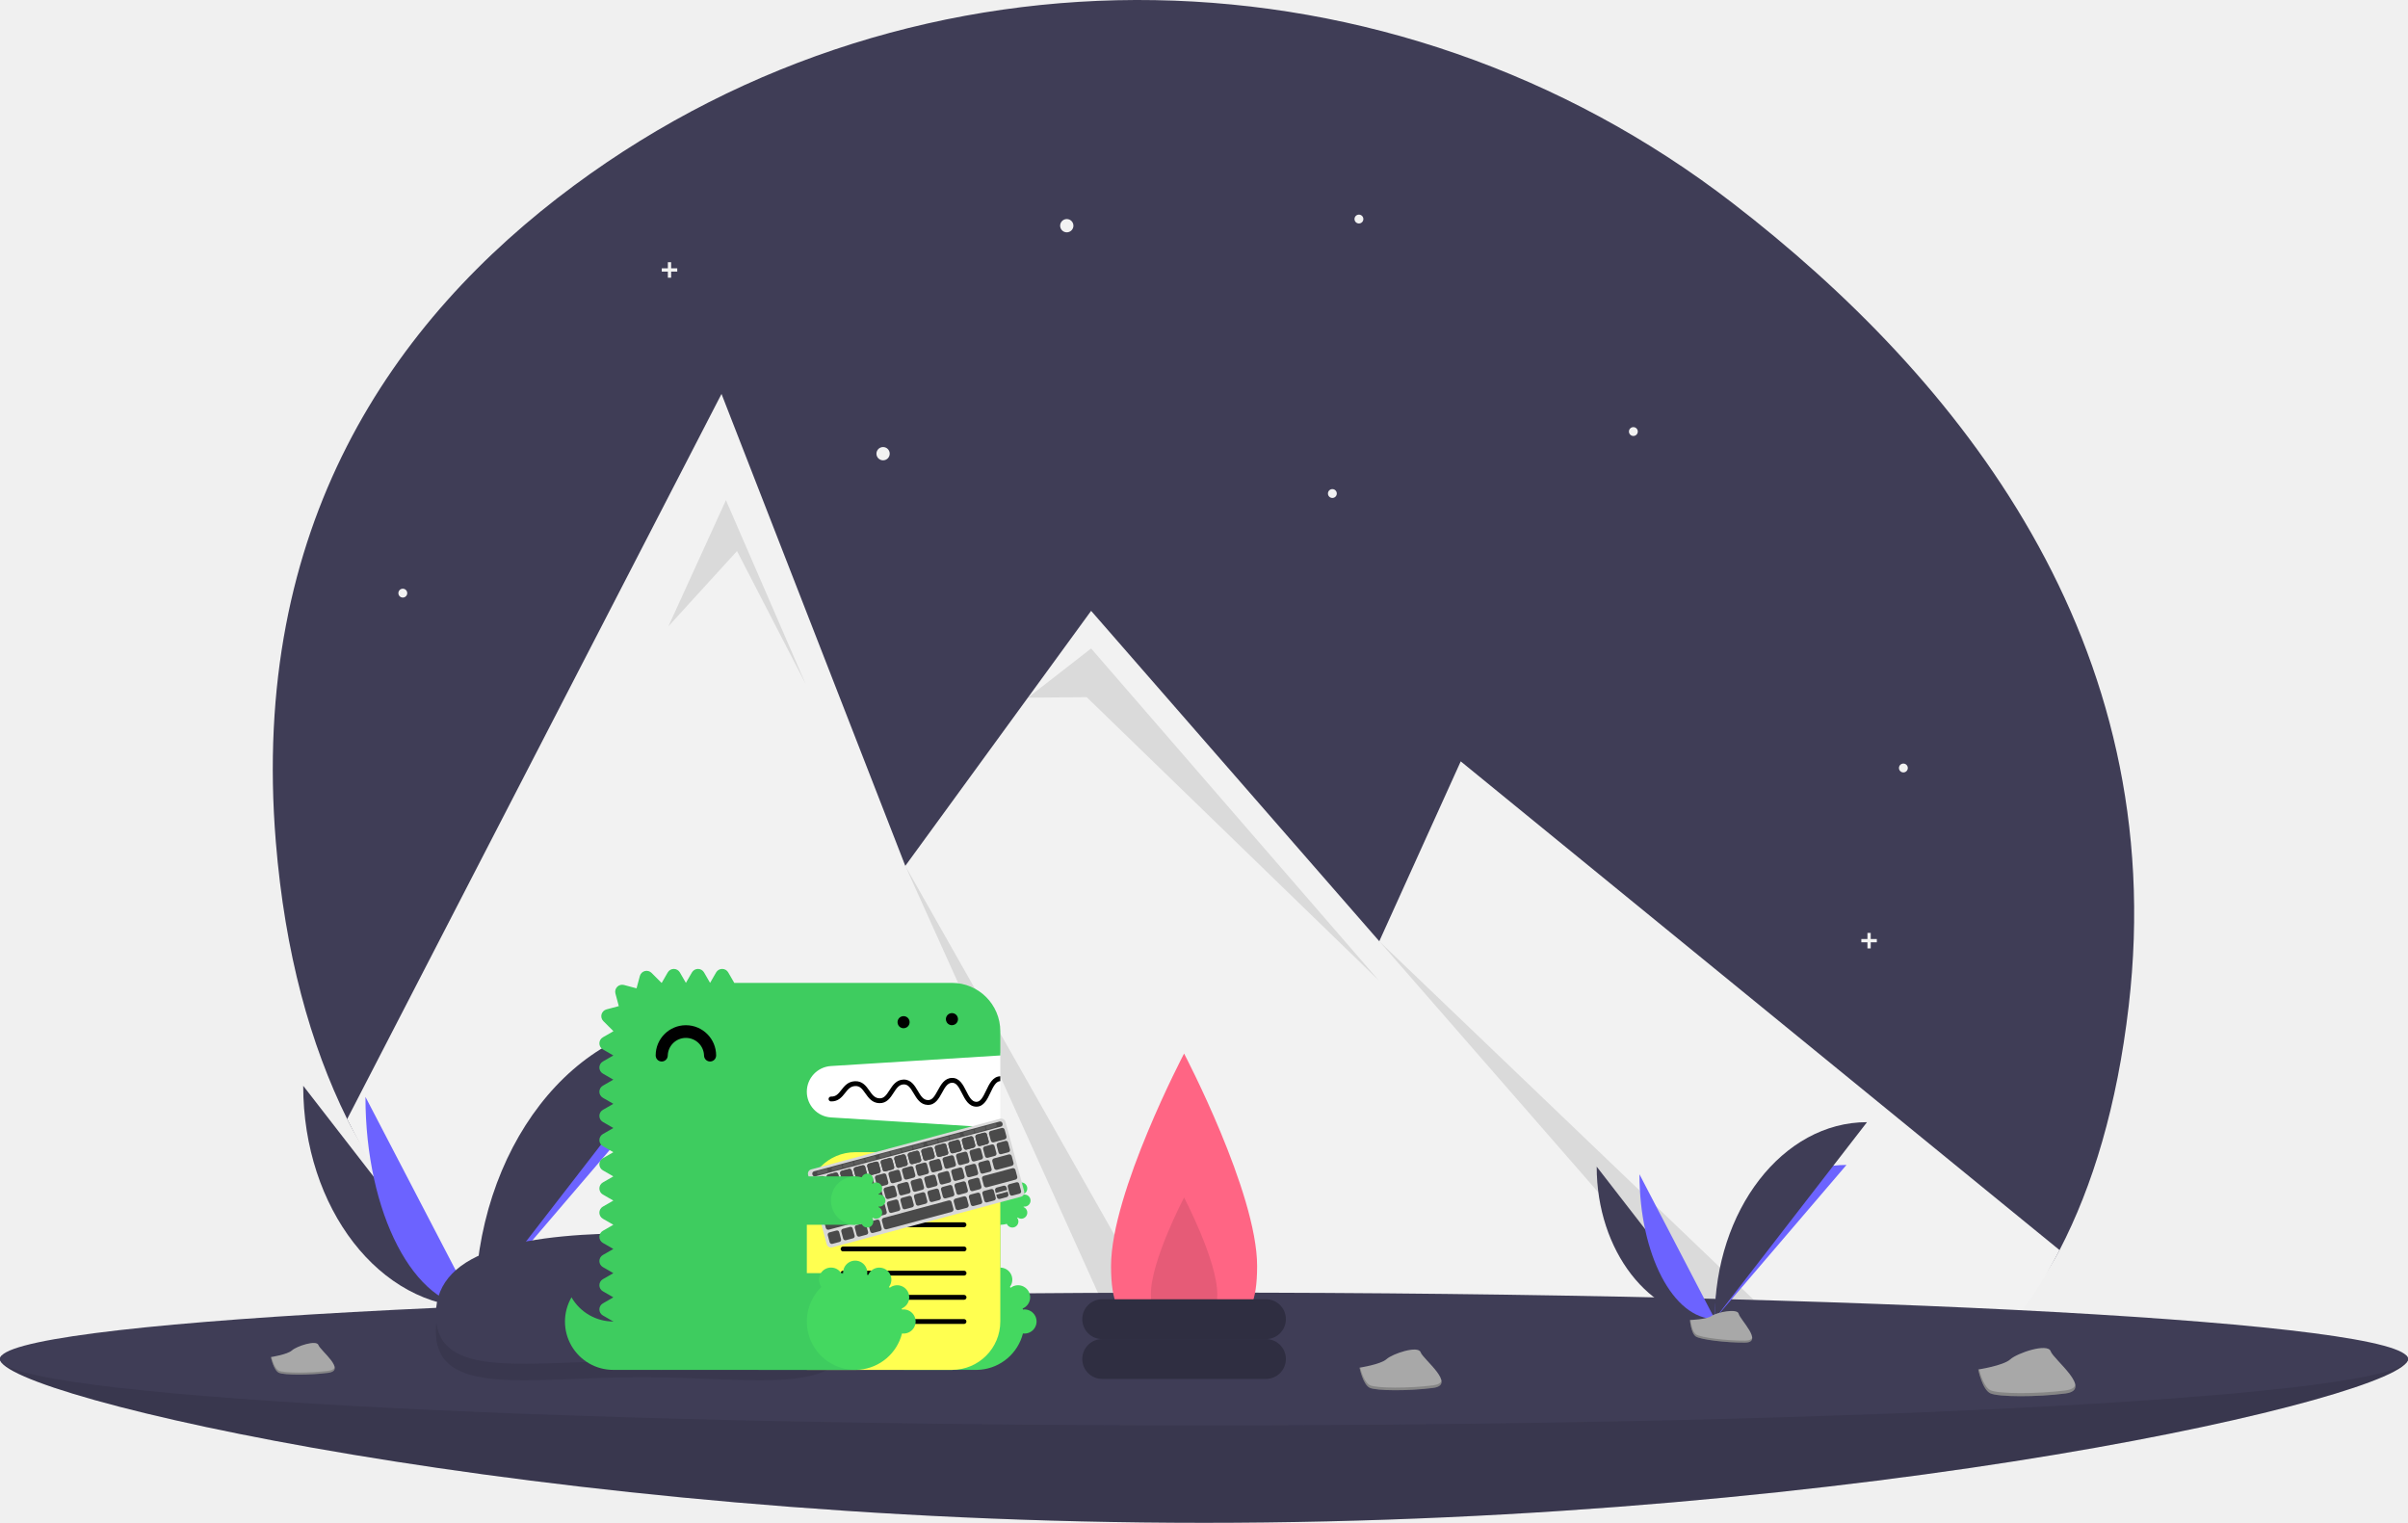
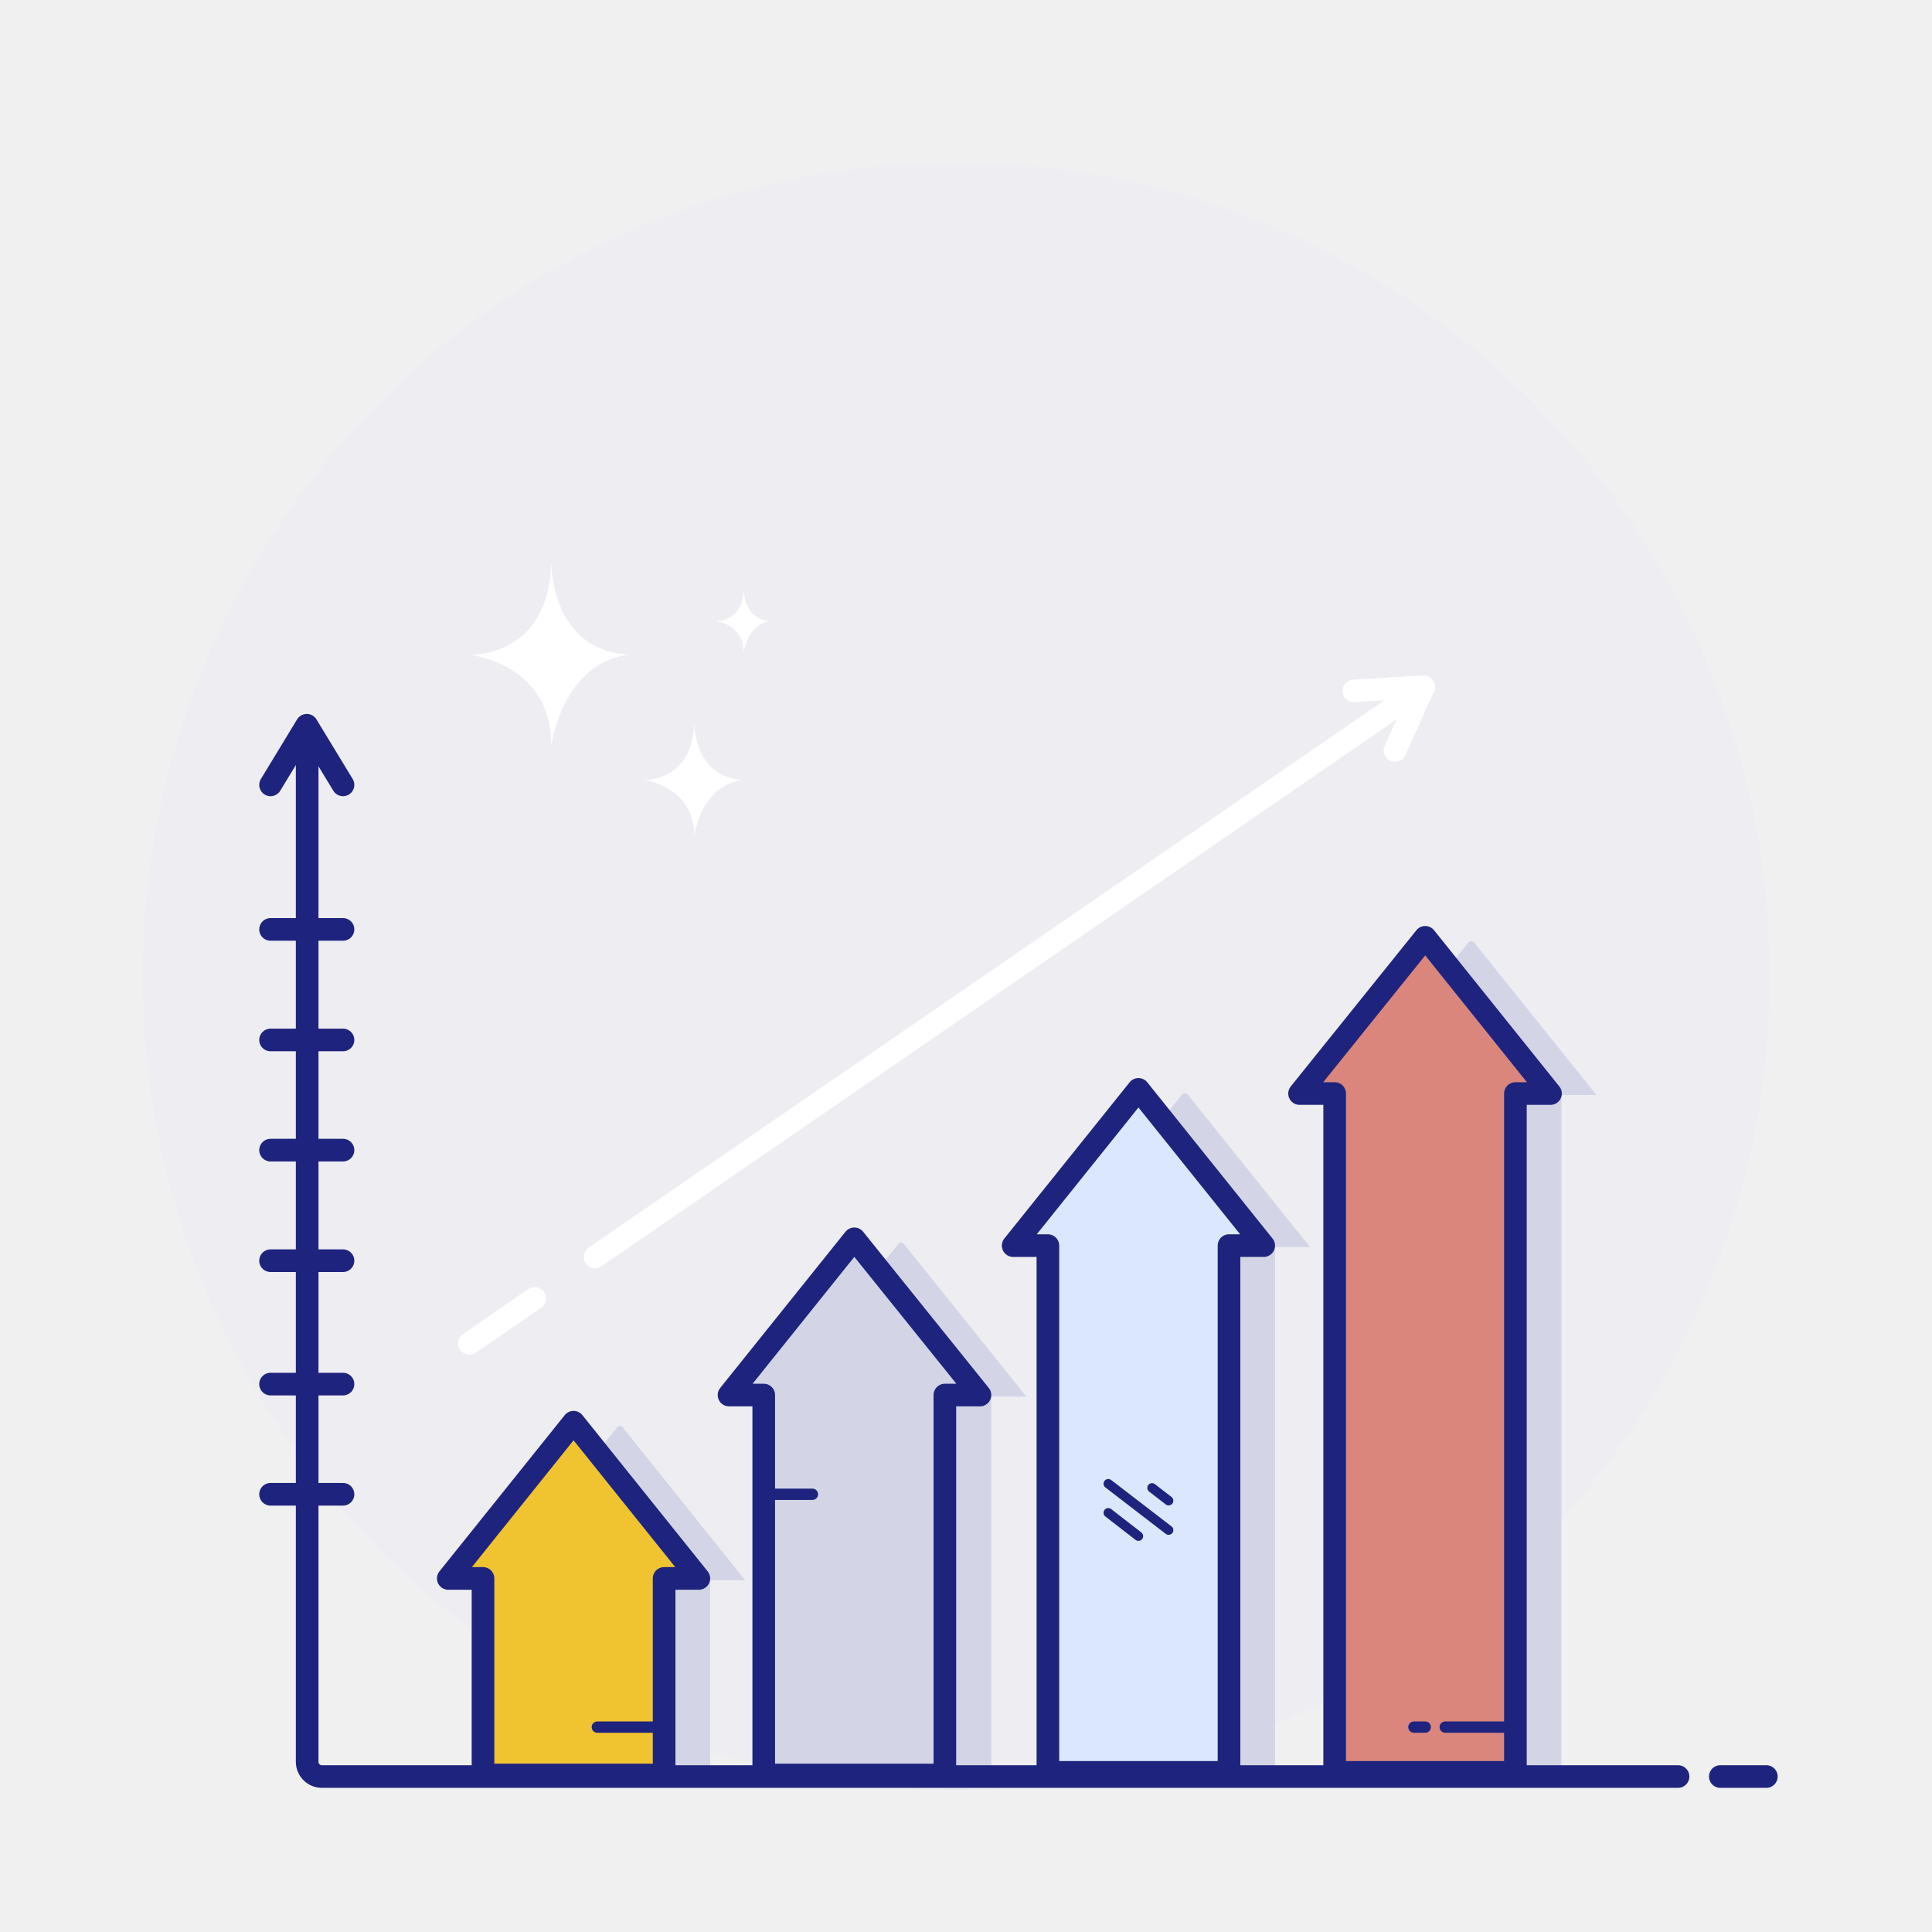
- <svg xmlns="http://www.w3.org/2000/svg" width="1088" height="687.962" viewBox="0 0 1088 687.962">
-   <g id="Group_12" data-name="Group 12" transform="translate(-57 -56)">
-     <g id="Group_11" data-name="Group 11" transform="translate(57 56)">
-       <path id="Path_83" data-name="Path 83" d="M1017.81,560.461c-5.27,45.15-16.22,81.4-31.25,110.31-20,38.52-54.21,54.04-84.77,70.28a193.275,193.275,0,0,1-27.46,11.94c-55.61,19.3-117.85,14.18-166.74,3.99a657.282,657.282,0,0,0-104.09-13.16q-14.97-.675-29.97-.67c-15.42.02-293.07,5.29-360.67-131.57-16.69-33.76-28.13-75-32.24-125.27-11.63-142.12,52.29-235.46,134.74-296.47,155.97-115.41,369.76-110.57,523.43,7.88C941.15,276.621,1036.99,396.031,1017.81,560.461Z" transform="translate(-56 -106.019)" fill="#3f3d56" />
-       <path id="Path_84" data-name="Path 84" d="M986.56,670.771c-20,38.52-47.21,64.04-77.77,80.28a193.272,193.272,0,0,1-27.46,11.94c-55.61,19.3-117.85,14.18-166.74,3.99a657.3,657.3,0,0,0-104.09-13.16q-14.97-.675-29.97-.67-23.13.03-46.25,1.72c-100.17,7.36-253.82-6.43-321.42-143.29L382,283.981,444.95,445.6l20.09,51.59,55.37-75.98L549,381.981l130.2,149.27,36.8-81.27L970.78,657.9l14.21,11.59Z" transform="translate(-56 -106.019)" fill="#f2f2f2" />
-       <path id="Path_85" data-name="Path 85" d="M302,282.962l26-57,36,83-31-60Z" opacity="0.1" />
-       <path id="Path_86" data-name="Path 86" d="M610.5,753.821q-14.97-.675-29.97-.67L465.04,497.191Z" transform="translate(-56 -106.019)" opacity="0.1" />
-       <path id="Path_87" data-name="Path 87" d="M464.411,315.191,493,292.962l130,150-132-128Z" opacity="0.1" />
-       <path id="Path_88" data-name="Path 88" d="M908.79,751.051a193.265,193.265,0,0,1-27.46,11.94L679.2,531.251Z" transform="translate(-56 -106.019)" opacity="0.1" />
-       <circle id="Ellipse_11" data-name="Ellipse 11" cx="3" cy="3" r="3" transform="translate(479 98.962)" fill="#f2f2f2" />
-       <circle id="Ellipse_12" data-name="Ellipse 12" cx="3" cy="3" r="3" transform="translate(396 201.962)" fill="#f2f2f2" />
-       <circle id="Ellipse_13" data-name="Ellipse 13" cx="2" cy="2" r="2" transform="translate(600 220.962)" fill="#f2f2f2" />
-       <circle id="Ellipse_14" data-name="Ellipse 14" cx="2" cy="2" r="2" transform="translate(180 265.962)" fill="#f2f2f2" />
-       <circle id="Ellipse_15" data-name="Ellipse 15" cx="2" cy="2" r="2" transform="translate(612 96.962)" fill="#f2f2f2" />
-       <circle id="Ellipse_16" data-name="Ellipse 16" cx="2" cy="2" r="2" transform="translate(736 192.962)" fill="#f2f2f2" />
-       <circle id="Ellipse_17" data-name="Ellipse 17" cx="2" cy="2" r="2" transform="translate(858 344.962)" fill="#f2f2f2" />
-       <path id="Path_89" data-name="Path 89" d="M306,121.222h-2.76v-2.76h-1.48v2.76H299V122.7h2.76v2.759h1.48V122.7H306Z" fill="#f2f2f2" />
-       <path id="Path_90" data-name="Path 90" d="M848,424.222h-2.76v-2.76h-1.48v2.76H841V425.7h2.76v2.759h1.48V425.7H848Z" fill="#f2f2f2" />
-       <path id="Path_91" data-name="Path 91" d="M1144,719.981c0,16.569-243.557,74-544,74s-544-57.431-544-74,243.557,14,544,14S1144,703.413,1144,719.981Z" transform="translate(-56 -106.019)" fill="#3f3d56" />
-       <path id="Path_92" data-name="Path 92" d="M1144,719.981c0,16.569-243.557,74-544,74s-544-57.431-544-74,243.557,14,544,14S1144,703.413,1144,719.981Z" transform="translate(-56 -106.019)" opacity="0.1" />
-       <ellipse id="Ellipse_18" data-name="Ellipse 18" cx="544" cy="30" rx="544" ry="30" transform="translate(0 583.962)" fill="#3f3d56" />
-       <path id="Path_93" data-name="Path 93" d="M624,677.981c0,33.137-14.775,24-33,24s-33,9.137-33-24,33-96,33-96S624,644.844,624,677.981Z" transform="translate(-56 -106.019)" fill="#ff6584" />
-       <path id="Path_94" data-name="Path 94" d="M606,690.66c0,15.062-6.716,10.909-15,10.909s-15,4.153-15-10.909,15-43.636,15-43.636S606,675.6,606,690.66Z" transform="translate(-56 -106.019)" opacity="0.1" />
-       <rect id="Rectangle_97" data-name="Rectangle 97" width="92" height="18" rx="9" transform="translate(489 604.962)" fill="#2f2e41" />
-       <rect id="Rectangle_98" data-name="Rectangle 98" width="92" height="18" rx="9" transform="translate(489 586.962)" fill="#2f2e41" />
-       <path id="Path_95" data-name="Path 95" d="M193,596.547c0,55.343,34.719,100.126,77.626,100.126" transform="translate(-56 -106.019)" fill="#3f3d56" />
-       <path id="Path_96" data-name="Path 96" d="M270.626,696.673c0-55.965,38.745-101.251,86.626-101.251" transform="translate(-56 -106.019)" fill="#6c63ff" />
-       <path id="Path_97" data-name="Path 97" d="M221.125,601.564c0,52.57,22.14,95.109,49.5,95.109" transform="translate(-56 -106.019)" fill="#6c63ff" />
-       <path id="Path_98" data-name="Path 98" d="M270.626,696.673c0-71.511,44.783-129.377,100.126-129.377" transform="translate(-56 -106.019)" fill="#3f3d56" />
-       <path id="Path_99" data-name="Path 99" d="M254.3,697.379s11.009-.339,14.326-2.7,16.934-5.183,17.757-1.395,16.544,18.844,4.115,18.945-28.879-1.936-32.19-3.953S254.3,697.379,254.3,697.379Z" transform="translate(-56 -106.019)" fill="#a8a8a8" />
-       <path id="Path_100" data-name="Path 100" d="M290.716,710.909c-12.429.1-28.879-1.936-32.19-3.953-2.522-1.536-3.527-7.048-3.863-9.591l-.368.014s.7,8.879,4.009,10.9,19.761,4.053,32.19,3.953c3.588-.029,4.827-1.305,4.759-3.2C294.755,710.174,293.386,710.887,290.716,710.909Z" transform="translate(-56 -106.019)" opacity="0.2" />
-       <path id="Path_101" data-name="Path 101" d="M777.429,633.081c0,38.029,23.857,68.8,53.341,68.8" transform="translate(-56 -106.019)" fill="#3f3d56" />
-       <path id="Path_102" data-name="Path 102" d="M830.769,701.882c0-38.456,26.623-69.575,59.525-69.575" transform="translate(-56 -106.019)" fill="#6c63ff" />
-       <path id="Path_103" data-name="Path 103" d="M796.755,636.528c0,36.124,15.213,65.354,34.014,65.354" transform="translate(-56 -106.019)" fill="#6c63ff" />
-       <path id="Path_104" data-name="Path 104" d="M830.769,701.882c0-49.139,30.773-88.9,68.8-88.9" transform="translate(-56 -106.019)" fill="#3f3d56" />
-       <path id="Path_105" data-name="Path 105" d="M819.548,702.367s7.565-.233,9.844-1.856,11.636-3.562,12.2-.958,11.368,12.949,2.828,13.018-19.844-1.33-22.119-2.716S819.548,702.367,819.548,702.367Z" transform="translate(-56 -106.019)" fill="#a8a8a8" />
-       <path id="Path_106" data-name="Path 106" d="M844.574,711.664c-8.54.069-19.844-1.33-22.119-2.716-1.733-1.056-2.423-4.843-2.654-6.59l-.253.01s.479,6.1,2.755,7.487,13.579,2.785,22.119,2.716c2.465-.02,3.317-.9,3.27-2.2C847.349,711.159,846.409,711.649,844.574,711.664Z" transform="translate(-56 -106.019)" opacity="0.2" />
-       <path id="Path_107" data-name="Path 107" d="M949.813,724.718s11.36-1.729,14.5-4.591,16.89-7.488,18.217-3.667,19.494,17.447,6.633,19.107-30.153,1.609-33.835-.065S949.813,724.718,949.813,724.718Z" transform="translate(-56 -106.019)" fill="#a8a8a8" />
-       <path id="Path_108" data-name="Path 108" d="M989.228,734.173c-12.86,1.659-30.153,1.609-33.835-.065-2.8-1.275-4.535-6.858-5.2-9.45l-.379.061s1.833,9.109,5.516,10.783,20.975,1.725,33.835.065c3.712-.479,4.836-1.956,4.529-3.906C993.319,732.907,991.991,733.817,989.228,734.173Z" transform="translate(-56 -106.019)" opacity="0.2" />
-       <path id="Path_109" data-name="Path 109" d="M670.26,723.9s9.587-1.459,12.237-3.875,14.255-6.32,15.374-3.095,16.452,14.725,5.6,16.125-25.448,1.358-28.555-.055S670.26,723.9,670.26,723.9Z" transform="translate(-56 -106.019)" fill="#a8a8a8" />
-       <path id="Path_110" data-name="Path 110" d="M703.524,731.875c-10.853,1.4-25.448,1.358-28.555-.055-2.367-1.076-3.827-5.788-4.39-7.976l-.32.051s1.547,7.687,4.655,9.1,17.7,1.456,28.555.055c3.133-.4,4.081-1.651,3.822-3.3C706.977,730.807,705.856,731.575,703.524,731.875Z" transform="translate(-56 -106.019)" opacity="0.2" />
-       <path id="Path_111" data-name="Path 111" d="M178.389,719.109s7.463-1.136,9.527-3.016,11.1-4.92,11.969-2.409,12.808,11.463,4.358,12.553-19.811,1.057-22.23-.043S178.389,719.109,178.389,719.109Z" transform="translate(-56 -106.019)" fill="#a8a8a8" />
-       <path id="Path_112" data-name="Path 112" d="M204.285,725.321c-8.449,1.09-19.811,1.057-22.23-.043-1.842-.838-2.979-4.506-3.417-6.209l-.249.04s1.2,5.984,3.624,7.085,13.781,1.133,22.23.043c2.439-.315,3.177-1.285,2.976-2.566C206.973,724.489,206.1,725.087,204.285,725.321Z" transform="translate(-56 -106.019)" opacity="0.2" />
-       <path id="Path_113" data-name="Path 113" d="M439.7,707.337c0,30.22-42.124,20.873-93.7,20.873s-93.074,9.347-93.074-20.873,42.118-36.793,93.694-36.793S439.7,677.117,439.7,707.337Z" transform="translate(-56 -106.019)" opacity="0.1" />
-       <path id="Path_114" data-name="Path 114" d="M439.7,699.9c0,30.22-42.124,20.873-93.7,20.873s-93.074,9.347-93.074-20.873S295.04,663.1,346.616,663.1,439.7,669.676,439.7,699.9Z" transform="translate(-56 -106.019)" fill="#3f3d56" />
-     </g>
-     <g id="docusaurus_keytar" transform="translate(312.271 493.733)">
-       <path id="Path_40" data-name="Path 40" d="M99,52h91.791V89.153H99Z" transform="translate(5.904 -14.001)" fill="#fff" fill-rule="evenodd" />
-       <path id="Path_41" data-name="Path 41" d="M24.855,163.927A21.828,21.828,0,0,1,5.947,153a21.829,21.829,0,0,0,18.908,32.782H46.71V163.927Z" transform="translate(-3 -4.634)" fill="#3ecc5f" fill-rule="evenodd" />
-       <path id="Path_42" data-name="Path 42" d="M121.861,61.1l76.514-4.782V45.39A21.854,21.854,0,0,0,176.52,23.535H78.173L75.441,18.8a3.154,3.154,0,0,0-5.464,0l-2.732,4.732L64.513,18.8a3.154,3.154,0,0,0-5.464,0l-2.732,4.732L53.586,18.8a3.154,3.154,0,0,0-5.464,0L45.39,23.535c-.024,0-.046,0-.071,0l-4.526-4.525a3.153,3.153,0,0,0-5.276,1.414l-1.5,5.577-5.674-1.521a3.154,3.154,0,0,0-3.863,3.864L26,34.023l-5.575,1.494a3.155,3.155,0,0,0-1.416,5.278l4.526,4.526c0,.023,0,.046,0,.07L18.8,48.122a3.154,3.154,0,0,0,0,5.464l4.732,2.732L18.8,59.05a3.154,3.154,0,0,0,0,5.464l4.732,2.732L18.8,69.977a3.154,3.154,0,0,0,0,5.464l4.732,2.732L18.8,80.9a3.154,3.154,0,0,0,0,5.464L23.535,89.1,18.8,91.832a3.154,3.154,0,0,0,0,5.464l4.732,2.732L18.8,102.76a3.154,3.154,0,0,0,0,5.464l4.732,2.732L18.8,113.687a3.154,3.154,0,0,0,0,5.464l4.732,2.732L18.8,124.615a3.154,3.154,0,0,0,0,5.464l4.732,2.732L18.8,135.542a3.154,3.154,0,0,0,0,5.464l4.732,2.732L18.8,146.469a3.154,3.154,0,0,0,0,5.464l4.732,2.732L18.8,157.4a3.154,3.154,0,0,0,0,5.464l4.732,2.732L18.8,168.324a3.154,3.154,0,0,0,0,5.464l4.732,2.732A21.854,21.854,0,0,0,45.39,198.375H176.52a21.854,21.854,0,0,0,21.855-21.855V89.1l-76.514-4.782a11.632,11.632,0,0,1,0-23.219" transform="translate(-1.681 -17.226)" fill="#3ecc5f" fill-rule="evenodd" />
-       <path id="Path_43" data-name="Path 43" d="M143,186.71h32.782V143H143Z" transform="translate(9.984 -5.561)" fill="#3ecc5f" fill-rule="evenodd" />
-       <path id="Path_44" data-name="Path 44" d="M196.71,159.855a5.438,5.438,0,0,0-.7.07c-.042-.164-.081-.329-.127-.493a5.457,5.457,0,1,0-5.4-9.372q-.181-.185-.366-.367a5.454,5.454,0,1,0-9.384-5.4c-.162-.046-.325-.084-.486-.126a5.467,5.467,0,1,0-10.788,0c-.162.042-.325.08-.486.126a5.457,5.457,0,1,0-9.384,5.4,21.843,21.843,0,1,0,36.421,21.02,5.452,5.452,0,1,0,.7-10.858" transform="translate(10.912 -6.025)" fill="#44d860" fill-rule="evenodd" />
-       <path id="Path_45" data-name="Path 45" d="M153,124.855h32.782V103H153Z" transform="translate(10.912 -9.271)" fill="#3ecc5f" fill-rule="evenodd" />
-       <path id="Path_46" data-name="Path 46" d="M194.855,116.765a2.732,2.732,0,1,0,0-5.464,2.811,2.811,0,0,0-.349.035c-.022-.082-.04-.164-.063-.246a2.733,2.733,0,0,0-1.052-5.253,2.7,2.7,0,0,0-1.648.566q-.09-.093-.184-.184a2.7,2.7,0,0,0,.553-1.633,2.732,2.732,0,0,0-5.245-1.07,10.928,10.928,0,1,0,0,21.031,2.732,2.732,0,0,0,5.245-1.07,2.7,2.7,0,0,0-.553-1.633q.093-.09.184-.184a2.7,2.7,0,0,0,1.648.566,2.732,2.732,0,0,0,1.052-5.253c.023-.081.042-.164.063-.246a2.814,2.814,0,0,0,.349.035" transform="translate(12.767 -9.377)" fill="#44d860" fill-rule="evenodd" />
-       <path id="Path_47" data-name="Path 47" d="M65.087,56.891a2.732,2.732,0,0,1-2.732-2.732,8.2,8.2,0,0,0-16.391,0,2.732,2.732,0,0,1-5.464,0,13.659,13.659,0,0,1,27.319,0,2.732,2.732,0,0,1-2.732,2.732" transform="translate(0.478 -15.068)" fill-rule="evenodd" />
-       <path id="Path_48" data-name="Path 48" d="M103,191.347h65.565a21.854,21.854,0,0,0,21.855-21.855V93H124.855A21.854,21.854,0,0,0,103,114.855Z" transform="translate(6.275 -10.199)" fill="#ffff50" fill-rule="evenodd" />
-       <path id="Path_49" data-name="Path 49" d="M173.216,129.787H118.535a1.093,1.093,0,1,1,0-2.185h54.681a1.093,1.093,0,0,1,0,2.185m0,21.855H118.535a1.093,1.093,0,1,1,0-2.186h54.681a1.093,1.093,0,0,1,0,2.186m0,21.855H118.535a1.093,1.093,0,1,1,0-2.185h54.681a1.093,1.093,0,0,1,0,2.185m0-54.434H118.535a1.093,1.093,0,1,1,0-2.185h54.681a1.093,1.093,0,0,1,0,2.185m0,21.652H118.535a1.093,1.093,0,1,1,0-2.186h54.681a1.093,1.093,0,0,1,0,2.186m0,21.855H118.535a1.093,1.093,0,1,1,0-2.186h54.681a1.093,1.093,0,0,1,0,2.186M189.585,61.611c-.013,0-.024-.007-.037-.005-3.377.115-4.974,3.492-6.384,6.472-1.471,3.114-2.608,5.139-4.473,5.078-2.064-.074-3.244-2.406-4.494-4.874-1.436-2.835-3.075-6.049-6.516-5.929-3.329.114-4.932,3.053-6.346,5.646-1.5,2.762-2.529,4.442-4.5,4.364-2.106-.076-3.225-1.972-4.52-4.167-1.444-2.443-3.112-5.191-6.487-5.1-3.272.113-4.879,2.606-6.3,4.808-1.5,2.328-2.552,3.746-4.551,3.662-2.156-.076-3.27-1.65-4.558-3.472-1.447-2.047-3.077-4.363-6.442-4.251-3.2.109-4.807,2.153-6.224,3.954-1.346,1.709-2.4,3.062-4.621,2.977a1.093,1.093,0,0,0-.079,2.186c3.3.11,4.967-1.967,6.417-3.81,1.286-1.635,2.4-3.045,4.582-3.12,2.1-.09,3.091,1.218,4.584,3.327,1.417,2,3.026,4.277,6.263,4.394,3.391.114,5.022-2.42,6.467-4.663,1.292-2,2.406-3.734,4.535-3.807,1.959-.073,3.026,1.475,4.529,4.022,1.417,2.4,3.023,5.121,6.324,5.241,3.415.118,5.064-2.863,6.5-5.5,1.245-2.282,2.419-4.437,4.5-4.509,1.959-.046,2.981,1.743,4.492,4.732,1.412,2.79,3.013,5.95,6.365,6.071l.185,0c3.348,0,4.937-3.36,6.343-6.331,1.245-2.634,2.423-5.114,4.444-5.216Z" transform="translate(7.109 -13.11)" fill-rule="evenodd" />
-       <path id="Path_50" data-name="Path 50" d="M83,186.71h43.71V143H83Z" transform="translate(4.42 -5.561)" fill="#3ecc5f" fill-rule="evenodd" />
-       <g id="Group_8" data-name="Group 8" transform="matrix(0.966, -0.259, 0.259, 0.966, 109.327, 91.085)">
-         <rect id="Rectangle_3" data-name="Rectangle 3" width="92.361" height="36.462" rx="2" transform="translate(0 0)" fill="#d8d8d8" />
-         <g id="Group_2" data-name="Group 2" transform="translate(1.531 23.03)">
-           <rect id="Rectangle_4" data-name="Rectangle 4" width="5.336" height="5.336" rx="1" transform="translate(16.797 0)" fill="#4a4a4a" />
-           <rect id="Rectangle_5" data-name="Rectangle 5" width="5.336" height="5.336" rx="1" transform="translate(23.12 0)" fill="#4a4a4a" />
-           <rect id="Rectangle_6" data-name="Rectangle 6" width="5.336" height="5.336" rx="1" transform="translate(29.444 0)" fill="#4a4a4a" />
-           <rect id="Rectangle_7" data-name="Rectangle 7" width="5.336" height="5.336" rx="1" transform="translate(35.768 0)" fill="#4a4a4a" />
-           <rect id="Rectangle_8" data-name="Rectangle 8" width="5.336" height="5.336" rx="1" transform="translate(42.091 0)" fill="#4a4a4a" />
-           <rect id="Rectangle_9" data-name="Rectangle 9" width="5.336" height="5.336" rx="1" transform="translate(48.415 0)" fill="#4a4a4a" />
-           <rect id="Rectangle_10" data-name="Rectangle 10" width="5.336" height="5.336" rx="1" transform="translate(54.739 0)" fill="#4a4a4a" />
-           <rect id="Rectangle_11" data-name="Rectangle 11" width="5.336" height="5.336" rx="1" transform="translate(61.063 0)" fill="#4a4a4a" />
-           <rect id="Rectangle_12" data-name="Rectangle 12" width="5.336" height="5.336" rx="1" transform="translate(67.386 0)" fill="#4a4a4a" />
-           <path id="Path_51" data-name="Path 51" d="M1.093,0H14.518a1.093,1.093,0,0,1,1.093,1.093V4.243a1.093,1.093,0,0,1-1.093,1.093H1.093A1.093,1.093,0,0,1,0,4.243V1.093A1.093,1.093,0,0,1,1.093,0ZM75,0H88.426a1.093,1.093,0,0,1,1.093,1.093V4.243a1.093,1.093,0,0,1-1.093,1.093H75a1.093,1.093,0,0,1-1.093-1.093V1.093A1.093,1.093,0,0,1,75,0Z" transform="translate(0 0)" fill="#4a4a4a" fill-rule="evenodd" />
+ <svg xmlns="http://www.w3.org/2000/svg" id="Layer_1" style="enable-background:new 0 0 512 512;" version="1.1" viewBox="0 0 512 512" xml:space="preserve">
+   <style type="text/css">
+ 	.st0{fill:#EEEDF2;}
+ 	.st1{fill:#D3D5E7;}
+ 	.st2{fill:#FFFFFF;stroke:#1E247E;stroke-width:6;stroke-linecap:round;stroke-miterlimit:10;}
+ 	.st3{fill:#DA867D;stroke:#1E247E;stroke-width:6;stroke-linecap:round;stroke-miterlimit:10;}
+ 	.st4{fill:none;stroke:#1E247E;stroke-width:3;stroke-linecap:round;stroke-miterlimit:10;}
+ 	.st5{fill:none;stroke:#1E247E;stroke-width:2.5;stroke-linecap:round;stroke-miterlimit:10;}
+ 	.st6{fill:#F0C330;stroke:#1E247E;stroke-width:6;stroke-linecap:round;stroke-miterlimit:10;}
+ 	.st7{fill:none;stroke:#1E247E;stroke-width:2;stroke-linecap:round;stroke-miterlimit:10;}
+ 	.st8{fill:#DBE7FE;stroke:#1E247E;stroke-width:6;stroke-linecap:round;stroke-miterlimit:10;}
+ 	.st9{fill:none;stroke:#1E247E;stroke-width:6;stroke-linecap:round;stroke-miterlimit:10;}
+ 	.st10{fill:#1E247E;stroke:#1E247E;stroke-width:4;stroke-linecap:round;stroke-miterlimit:10;}
+ 	.st11{fill:none;stroke:#FFFFFF;stroke-width:7;stroke-linecap:round;stroke-miterlimit:10;}
+ 	.st12{fill:#FFFFFF;stroke:#1E247E;stroke-width:6;stroke-linecap:round;stroke-linejoin:round;stroke-miterlimit:10;}
+ 	.st13{fill:#69ADF7;stroke:#1E247E;stroke-width:2.5;stroke-linecap:round;stroke-miterlimit:10;}
+ 	.st14{fill:none;stroke:#1E247E;stroke-width:3;stroke-linecap:round;stroke-linejoin:round;stroke-miterlimit:10;}
+ 	.st15{fill:#FFFFFF;}
+ 	.st16{fill:#F0C330;stroke:#1E247E;stroke-width:6;stroke-miterlimit:10;}
+ 	.st17{fill:#DA867D;stroke:#1E247E;stroke-width:6;stroke-miterlimit:10;}
+ 	.st18{fill:none;stroke:#1E247E;stroke-width:5;stroke-linecap:round;stroke-miterlimit:10;}
+ 	.st19{fill:none;stroke:#D3D5E7;stroke-width:6;stroke-linecap:round;stroke-miterlimit:10;}
+ 	.st20{fill:none;stroke:#D2D4E6;stroke-width:6;stroke-linecap:round;stroke-miterlimit:10;}
+ 	.st21{fill:#EFC230;stroke:#D3D5E7;stroke-width:6;stroke-linecap:round;stroke-miterlimit:10;}
+ 	.st22{fill:#FFFFFF;stroke:#1E247E;stroke-width:6;stroke-miterlimit:10;}
+ 	.st23{fill:none;stroke:#1E247E;stroke-width:4;stroke-linecap:round;stroke-miterlimit:10;}
+ 	.st24{fill:#EFC230;stroke:#1E247E;stroke-width:6;stroke-linecap:round;stroke-miterlimit:10;}
+ 	.st25{fill:#69AEF8;stroke:#1E247E;stroke-width:6;stroke-miterlimit:10;}
+ 	.st26{fill:#FFFFFF;stroke:#1E247E;stroke-width:5;stroke-linecap:round;stroke-miterlimit:10;}
+ 	.st27{fill:#1E247E;}
+ 	.st28{fill:#F0C330;}
+ 	.st29{fill:#DA867D;stroke:#1E247E;stroke-width:5.5;stroke-linecap:round;stroke-miterlimit:10;}
+ 	.st30{fill:#D3D5E7;stroke:#1E247E;stroke-width:5.5;stroke-linecap:round;stroke-miterlimit:10;}
+ 	.st31{fill:#69AEF8;}
+ 	.st32{fill:#D3D5E7;stroke:#1E247E;stroke-width:6;stroke-linejoin:round;stroke-miterlimit:10;}
+ 	.st33{fill:#FCF5F2;stroke:#1E247E;stroke-width:6;stroke-linejoin:round;stroke-miterlimit:10;}
+ 	.st34{fill:#DA867D;stroke:#1E247E;stroke-width:6;stroke-linejoin:round;stroke-miterlimit:10;}
+ 	.st35{fill:#DA867D;}
+ 	.st36{fill:#69AEF8;stroke:#1E247E;stroke-width:6;stroke-linecap:round;stroke-linejoin:round;stroke-miterlimit:10;}
+ 	.st37{fill:#1E247E;stroke:#1E247E;stroke-width:6;stroke-linecap:round;stroke-linejoin:round;stroke-miterlimit:10;}
+ 	.st38{fill:#DBE7FE;stroke:#1E247E;stroke-width:6;stroke-linejoin:round;stroke-miterlimit:10;}
+ 	.st39{fill:#F0C330;stroke:#1E247E;stroke-width:6;stroke-linejoin:round;stroke-miterlimit:10;}
+ 	.st40{fill:none;stroke:#FFFFFF;stroke-width:6;stroke-linecap:round;stroke-linejoin:round;stroke-miterlimit:10;}
+ 	.st41{fill:none;stroke:#1E247E;stroke-width:6;stroke-linecap:round;stroke-linejoin:round;stroke-miterlimit:10;}
+ </style>
+   <g>
+     <g id="Graph">
+       <circle class="st0" cx="253.4" cy="258.7" id="Background_17_" r="215.6" />
+       <g id="Sparkles_16_">
+         <path class="st15" d="M196.9,206.7c-13.3-0.7-12.9-15.4-12.9-15.4c-0.4,16.2-13.6,15.4-13.6,15.4      s13.6,1.3,13.6,15C183.9,221.8,185.6,208,196.9,206.7" id="_x33_rd_12_" />
+         <path class="st15" d="M204.2,164.6c-7.3-0.4-7.1-8.5-7.1-8.5c-0.2,8.9-7.5,8.5-7.5,8.5s7.5,0.7,7.5,8.3      C197.1,172.9,198,165.3,204.2,164.6" id="_x32_nd_13_" />
+         <path class="st15" d="M166.8,173.5c-21.2-1.1-20.7-24.7-20.7-24.7c-0.6,25.9-21.8,24.7-21.8,24.7      s21.8,2.1,21.8,24C146.2,197.6,148.9,175.6,166.8,173.5" id="_x31_st_13_" />
+       </g>
+       <g id="Chart_1_">
+         <g id="Arrows_4_">
+           <g>
+             <path class="st1" d="M280.7,330.5h9.3v139.7h47.9V330.5h9.3L314.7,290c-0.4-0.4-1-0.4-1.4,0L280.7,330.5z" />
+             <polygon class="st38" points="268.5,330.1 277.7,330.1 277.7,469.7 325.7,469.7 325.7,330.1 334.9,330.1 301.7,288.7               " />
+             <g id="Lines_30_">
+               <line class="st5" id="Bottom_54_" x1="293.7" x2="301.7" y1="400.9" y2="407.1" />
+               <line class="st5" id="Middle_48_" x1="293.7" x2="309.7" y1="393.2" y2="405.5" />
+               <line class="st5" id="Top_56_" x1="305.3" x2="309.7" y1="394.3" y2="397.7" />
+             </g>
+           </g>
+           <g>
+             <path class="st1" d="M131,418.8h9.3v52.1h47.9v-52.1h9.3L165,378.2c-0.4-0.4-1-0.4-1.4,0L131,418.8z" />
+             <polygon class="st39" points="118.8,418.3 128,418.3 128,470.4 176,470.4 176,418.3 185.2,418.3 152,376.9       " />
+             <line class="st4" x1="158.3" x2="176.6" y1="457.7" y2="457.7" />
+           </g>
+           <g>
+             <path class="st1" d="M356.7,290.2h9.2v180h47.9v-180h9.3l-32.5-40.5c-0.4-0.4-1-0.4-1.4,0L356.7,290.2z" />
+             <polygon class="st34" points="344.4,289.8 353.7,289.8 353.7,469.7 401.6,469.7 401.6,289.8 410.9,289.8 377.7,248.4               " />
+             <line class="st4" x1="383" x2="401.6" y1="457.7" y2="457.7" />
+             <line class="st4" x1="374.7" x2="377.7" y1="457.7" y2="457.7" />
+           </g>
+           <g>
+             <path class="st1" d="M205.5,370.1h9.3v100.8h47.9V370.1h9.3l-32.5-40.5c-0.4-0.4-1-0.4-1.4,0L205.5,370.1z" />
+             <polygon class="st32" points="193.2,369.7 202.4,369.7 202.4,470.4 250.4,470.4 250.4,369.7 259.7,369.7 226.4,328.3               " />
+             <line class="st4" x1="203.4" x2="215.3" y1="396" y2="396" />
+           </g>
        </g>
-         <g id="Group_3" data-name="Group 3" transform="translate(1.531 10.261)">
-           <path id="Path_52" data-name="Path 52" d="M1.093,0H6.218A1.093,1.093,0,0,1,7.31,1.093V4.242A1.093,1.093,0,0,1,6.218,5.335H1.093A1.093,1.093,0,0,1,0,4.242V1.093A1.093,1.093,0,0,1,1.093,0Z" transform="translate(0 0)" fill="#4a4a4a" fill-rule="evenodd" />
-           <rect id="Rectangle_13" data-name="Rectangle 13" width="5.336" height="5.336" rx="1" transform="translate(8.299 0)" fill="#4a4a4a" />
-           <rect id="Rectangle_14" data-name="Rectangle 14" width="5.336" height="5.336" rx="1" transform="translate(14.623 0)" fill="#4a4a4a" />
-           <rect id="Rectangle_15" data-name="Rectangle 15" width="5.336" height="5.336" rx="1" transform="translate(20.947 0)" fill="#4a4a4a" />
-           <rect id="Rectangle_16" data-name="Rectangle 16" width="5.336" height="5.336" rx="1" transform="translate(27.271 0)" fill="#4a4a4a" />
-           <rect id="Rectangle_17" data-name="Rectangle 17" width="5.336" height="5.336" rx="1" transform="translate(33.594 0)" fill="#4a4a4a" />
-           <rect id="Rectangle_18" data-name="Rectangle 18" width="5.336" height="5.336" rx="1" transform="translate(39.918 0)" fill="#4a4a4a" />
-           <rect id="Rectangle_19" data-name="Rectangle 19" width="5.336" height="5.336" rx="1" transform="translate(46.242 0)" fill="#4a4a4a" />
-           <rect id="Rectangle_20" data-name="Rectangle 20" width="5.336" height="5.336" rx="1" transform="translate(52.565 0)" fill="#4a4a4a" />
-           <rect id="Rectangle_21" data-name="Rectangle 21" width="5.336" height="5.336" rx="1" transform="translate(58.888 0)" fill="#4a4a4a" />
-           <rect id="Rectangle_22" data-name="Rectangle 22" width="5.336" height="5.336" rx="1" transform="translate(65.212 0)" fill="#4a4a4a" />
-           <rect id="Rectangle_23" data-name="Rectangle 23" width="5.336" height="5.336" rx="1" transform="translate(71.536 0)" fill="#4a4a4a" />
-           <rect id="Rectangle_24" data-name="Rectangle 24" width="5.336" height="5.336" rx="1" transform="translate(77.859 0)" fill="#4a4a4a" />
-           <rect id="Rectangle_25" data-name="Rectangle 25" width="5.336" height="5.336" rx="1" transform="translate(84.183 0)" fill="#4a4a4a" />
+         <g id="Arrow">
+           <g id="Bottom_52_">
+             <line class="st40" id="Bottom_53_" x1="141.7" x2="124.4" y1="344.1" y2="356" />
+             <line class="st40" id="Top_55_" x1="373.9" x2="157.7" y1="184.4" y2="333.1" />
+           </g>
+           <polyline class="st40" id="Top_54_" points="358.8,183.1 377.3,182 369.7,198.9      " />
        </g>
-         <g id="Group_4" data-name="Group 4" transform="translate(91.05 9.546) rotate(180)">
-           <path id="Path_53" data-name="Path 53" d="M1.093,0H6.219A1.093,1.093,0,0,1,7.312,1.093v3.15A1.093,1.093,0,0,1,6.219,5.336H1.093A1.093,1.093,0,0,1,0,4.243V1.093A1.093,1.093,0,0,1,1.093,0Z" transform="translate(0 0)" fill="#4a4a4a" fill-rule="evenodd" />
-           <rect id="Rectangle_26" data-name="Rectangle 26" width="5.336" height="5.336" rx="1" transform="translate(8.299 0)" fill="#4a4a4a" />
-           <rect id="Rectangle_27" data-name="Rectangle 27" width="5.336" height="5.336" rx="1" transform="translate(14.623 0)" fill="#4a4a4a" />
-           <rect id="Rectangle_28" data-name="Rectangle 28" width="5.336" height="5.336" rx="1" transform="translate(20.947 0)" fill="#4a4a4a" />
-           <rect id="Rectangle_29" data-name="Rectangle 29" width="5.336" height="5.336" rx="1" transform="translate(27.271 0)" fill="#4a4a4a" />
-           <rect id="Rectangle_30" data-name="Rectangle 30" width="5.336" height="5.336" rx="1" transform="translate(33.594 0)" fill="#4a4a4a" />
-           <rect id="Rectangle_31" data-name="Rectangle 31" width="5.336" height="5.336" rx="1" transform="translate(39.918 0)" fill="#4a4a4a" />
-           <rect id="Rectangle_32" data-name="Rectangle 32" width="5.336" height="5.336" rx="1" transform="translate(46.242 0)" fill="#4a4a4a" />
-           <rect id="Rectangle_33" data-name="Rectangle 33" width="5.336" height="5.336" rx="1" transform="translate(52.565 0)" fill="#4a4a4a" />
-           <rect id="Rectangle_34" data-name="Rectangle 34" width="5.336" height="5.336" rx="1" transform="translate(58.889 0)" fill="#4a4a4a" />
-           <rect id="Rectangle_35" data-name="Rectangle 35" width="5.336" height="5.336" rx="1" transform="translate(65.213 0)" fill="#4a4a4a" />
-           <rect id="Rectangle_36" data-name="Rectangle 36" width="5.336" height="5.336" rx="1" transform="translate(71.537 0)" fill="#4a4a4a" />
-           <rect id="Rectangle_37" data-name="Rectangle 37" width="5.336" height="5.336" rx="1" transform="translate(77.86 0)" fill="#4a4a4a" />
-           <rect id="Rectangle_38" data-name="Rectangle 38" width="5.336" height="5.336" rx="1" transform="translate(84.183 0)" fill="#4a4a4a" />
-           <rect id="Rectangle_39" data-name="Rectangle 39" width="5.336" height="5.336" rx="1" transform="translate(8.299 0)" fill="#4a4a4a" />
-           <rect id="Rectangle_40" data-name="Rectangle 40" width="5.336" height="5.336" rx="1" transform="translate(14.623 0)" fill="#4a4a4a" />
-           <rect id="Rectangle_41" data-name="Rectangle 41" width="5.336" height="5.336" rx="1" transform="translate(20.947 0)" fill="#4a4a4a" />
-           <rect id="Rectangle_42" data-name="Rectangle 42" width="5.336" height="5.336" rx="1" transform="translate(27.271 0)" fill="#4a4a4a" />
-           <rect id="Rectangle_43" data-name="Rectangle 43" width="5.336" height="5.336" rx="1" transform="translate(33.594 0)" fill="#4a4a4a" />
-           <rect id="Rectangle_44" data-name="Rectangle 44" width="5.336" height="5.336" rx="1" transform="translate(39.918 0)" fill="#4a4a4a" />
-           <rect id="Rectangle_45" data-name="Rectangle 45" width="5.336" height="5.336" rx="1" transform="translate(46.242 0)" fill="#4a4a4a" />
-           <rect id="Rectangle_46" data-name="Rectangle 46" width="5.336" height="5.336" rx="1" transform="translate(52.565 0)" fill="#4a4a4a" />
-           <rect id="Rectangle_47" data-name="Rectangle 47" width="5.336" height="5.336" rx="1" transform="translate(58.889 0)" fill="#4a4a4a" />
-           <rect id="Rectangle_48" data-name="Rectangle 48" width="5.336" height="5.336" rx="1" transform="translate(65.213 0)" fill="#4a4a4a" />
-           <rect id="Rectangle_49" data-name="Rectangle 49" width="5.336" height="5.336" rx="1" transform="translate(71.537 0)" fill="#4a4a4a" />
-           <rect id="Rectangle_50" data-name="Rectangle 50" width="5.336" height="5.336" rx="1" transform="translate(77.86 0)" fill="#4a4a4a" />
-           <rect id="Rectangle_51" data-name="Rectangle 51" width="5.336" height="5.336" rx="1" transform="translate(84.183 0)" fill="#4a4a4a" />
+         <g id="XY">
+           <path class="st41" d="M444.7,470.8H85.3c-2.2,0-3.9-1.8-3.9-3.9V200.1" />
+           <line class="st41" x1="468.1" x2="455.9" y1="470.8" y2="470.8" />
+           <polyline class="st41" points="90.9,208 81.3,192.2 71.7,208      " />
+           <g>
+             <line class="st41" x1="71.7" x2="90.9" y1="246.3" y2="246.3" />
+             <line class="st41" x1="71.7" x2="90.9" y1="275.6" y2="275.6" />
+             <line class="st41" x1="71.7" x2="90.9" y1="304.8" y2="304.8" />
+             <line class="st41" x1="71.7" x2="90.9" y1="334.1" y2="334.1" />
+             <line class="st41" x1="71.7" x2="90.9" y1="366.8" y2="366.8" />
+             <line class="st41" x1="71.7" x2="90.9" y1="396" y2="396" />
+           </g>
        </g>
-         <g id="Group_6" data-name="Group 6" transform="translate(1.531 16.584)">
-           <path id="Path_54" data-name="Path 54" d="M1.093,0h7.3A1.093,1.093,0,0,1,9.485,1.093v3.15A1.093,1.093,0,0,1,8.392,5.336h-7.3A1.093,1.093,0,0,1,0,4.243V1.094A1.093,1.093,0,0,1,1.093,0Z" transform="translate(0 0)" fill="#4a4a4a" fill-rule="evenodd" />
-           <g id="Group_5" data-name="Group 5" transform="translate(10.671 0)">
-             <rect id="Rectangle_52" data-name="Rectangle 52" width="5.336" height="5.336" rx="1" fill="#4a4a4a" />
-             <rect id="Rectangle_53" data-name="Rectangle 53" width="5.336" height="5.336" rx="1" transform="translate(6.324 0)" fill="#4a4a4a" />
-             <rect id="Rectangle_54" data-name="Rectangle 54" width="5.336" height="5.336" rx="1" transform="translate(12.647 0)" fill="#4a4a4a" />
-             <rect id="Rectangle_55" data-name="Rectangle 55" width="5.336" height="5.336" rx="1" transform="translate(18.971 0)" fill="#4a4a4a" />
-             <rect id="Rectangle_56" data-name="Rectangle 56" width="5.336" height="5.336" rx="1" transform="translate(25.295 0)" fill="#4a4a4a" />
-             <rect id="Rectangle_57" data-name="Rectangle 57" width="5.336" height="5.336" rx="1" transform="translate(31.619 0)" fill="#4a4a4a" />
-             <rect id="Rectangle_58" data-name="Rectangle 58" width="5.336" height="5.336" rx="1" transform="translate(37.942 0)" fill="#4a4a4a" />
-             <rect id="Rectangle_59" data-name="Rectangle 59" width="5.336" height="5.336" rx="1" transform="translate(44.265 0)" fill="#4a4a4a" />
-             <rect id="Rectangle_60" data-name="Rectangle 60" width="5.336" height="5.336" rx="1" transform="translate(50.589 0)" fill="#4a4a4a" />
-             <rect id="Rectangle_61" data-name="Rectangle 61" width="5.336" height="5.336" rx="1" transform="translate(56.912 0)" fill="#4a4a4a" />
-             <rect id="Rectangle_62" data-name="Rectangle 62" width="5.336" height="5.336" rx="1" transform="translate(63.236 0)" fill="#4a4a4a" />
-           </g>
-           <path id="Path_55" data-name="Path 55" d="M1.094,0H8A1.093,1.093,0,0,1,9.091,1.093v3.15A1.093,1.093,0,0,1,8,5.336H1.093A1.093,1.093,0,0,1,0,4.243V1.094A1.093,1.093,0,0,1,1.093,0Z" transform="translate(80.428 0)" fill="#4a4a4a" fill-rule="evenodd" />
-         </g>
-         <g id="Group_7" data-name="Group 7" transform="translate(1.531 29.627)">
-           <rect id="Rectangle_63" data-name="Rectangle 63" width="5.336" height="5.336" rx="1" transform="translate(0 0)" fill="#4a4a4a" />
-           <rect id="Rectangle_64" data-name="Rectangle 64" width="5.336" height="5.336" rx="1" transform="translate(6.324 0)" fill="#4a4a4a" />
-           <rect id="Rectangle_65" data-name="Rectangle 65" width="5.336" height="5.336" rx="1" transform="translate(12.647 0)" fill="#4a4a4a" />
-           <rect id="Rectangle_66" data-name="Rectangle 66" width="5.336" height="5.336" rx="1" transform="translate(18.971 0)" fill="#4a4a4a" />
-           <path id="Path_56" data-name="Path 56" d="M1.093,0H31.515a1.093,1.093,0,0,1,1.093,1.093V4.244a1.093,1.093,0,0,1-1.093,1.093H1.093A1.093,1.093,0,0,1,0,4.244V1.093A1.093,1.093,0,0,1,1.093,0ZM34.687,0h3.942a1.093,1.093,0,0,1,1.093,1.093V4.244a1.093,1.093,0,0,1-1.093,1.093H34.687a1.093,1.093,0,0,1-1.093-1.093V1.093A1.093,1.093,0,0,1,34.687,0Z" transform="translate(25.294 0)" fill="#4a4a4a" fill-rule="evenodd" />
-           <rect id="Rectangle_67" data-name="Rectangle 67" width="5.336" height="5.336" rx="1" transform="translate(66.003 0)" fill="#4a4a4a" />
-           <rect id="Rectangle_68" data-name="Rectangle 68" width="5.336" height="5.336" rx="1" transform="translate(72.327 0)" fill="#4a4a4a" />
-           <rect id="Rectangle_69" data-name="Rectangle 69" width="5.336" height="5.336" rx="1" transform="translate(84.183 0)" fill="#4a4a4a" />
-           <path id="Path_57" data-name="Path 57" d="M5.336,0V1.18A1.093,1.093,0,0,1,4.243,2.273H1.093A1.093,1.093,0,0,1,0,1.18V0Z" transform="translate(83.59 2.273) rotate(180)" fill="#4a4a4a" />
-           <path id="Path_58" data-name="Path 58" d="M5.336,0V1.18A1.093,1.093,0,0,1,4.243,2.273H1.093A1.093,1.093,0,0,1,0,1.18V0Z" transform="translate(78.255 3.063)" fill="#4a4a4a" />
-         </g>
-         <rect id="Rectangle_70" data-name="Rectangle 70" width="88.927" height="2.371" rx="1.085" transform="translate(1.925 1.17)" fill="#4a4a4a" />
-         <rect id="Rectangle_71" data-name="Rectangle 71" width="4.986" height="1.581" rx="0.723" transform="translate(4.1 1.566)" fill="#d8d8d8" opacity="0.136" />
-         <rect id="Rectangle_72" data-name="Rectangle 72" width="4.986" height="1.581" rx="0.723" transform="translate(10.923 1.566)" fill="#d8d8d8" opacity="0.136" />
-         <rect id="Rectangle_73" data-name="Rectangle 73" width="4.986" height="1.581" rx="0.723" transform="translate(16.173 1.566)" fill="#d8d8d8" opacity="0.136" />
-         <rect id="Rectangle_74" data-name="Rectangle 74" width="4.986" height="1.581" rx="0.723" transform="translate(21.421 1.566)" fill="#d8d8d8" opacity="0.136" />
-         <rect id="Rectangle_75" data-name="Rectangle 75" width="4.986" height="1.581" rx="0.723" transform="translate(26.671 1.566)" fill="#d8d8d8" opacity="0.136" />
-         <rect id="Rectangle_76" data-name="Rectangle 76" width="4.986" height="1.581" rx="0.723" transform="translate(33.232 1.566)" fill="#d8d8d8" opacity="0.136" />
-         <rect id="Rectangle_77" data-name="Rectangle 77" width="4.986" height="1.581" rx="0.723" transform="translate(38.48 1.566)" fill="#d8d8d8" opacity="0.136" />
-         <rect id="Rectangle_78" data-name="Rectangle 78" width="4.986" height="1.581" rx="0.723" transform="translate(43.73 1.566)" fill="#d8d8d8" opacity="0.136" />
-         <rect id="Rectangle_79" data-name="Rectangle 79" width="4.986" height="1.581" rx="0.723" transform="translate(48.978 1.566)" fill="#d8d8d8" opacity="0.136" />
-         <rect id="Rectangle_80" data-name="Rectangle 80" width="4.986" height="1.581" rx="0.723" transform="translate(55.54 1.566)" fill="#d8d8d8" opacity="0.136" />
-         <rect id="Rectangle_81" data-name="Rectangle 81" width="4.986" height="1.581" rx="0.723" transform="translate(60.788 1.566)" fill="#d8d8d8" opacity="0.136" />
-         <rect id="Rectangle_82" data-name="Rectangle 82" width="4.986" height="1.581" rx="0.723" transform="translate(66.038 1.566)" fill="#d8d8d8" opacity="0.136" />
-         <rect id="Rectangle_83" data-name="Rectangle 83" width="4.986" height="1.581" rx="0.723" transform="translate(72.599 1.566)" fill="#d8d8d8" opacity="0.136" />
-         <rect id="Rectangle_84" data-name="Rectangle 84" width="4.986" height="1.581" rx="0.723" transform="translate(77.847 1.566)" fill="#d8d8d8" opacity="0.136" />
-         <rect id="Rectangle_85" data-name="Rectangle 85" width="4.986" height="1.581" rx="0.723" transform="translate(83.097 1.566)" fill="#d8d8d8" opacity="0.136" />
      </g>
-       <path id="Path_59" data-name="Path 59" d="M146.71,159.855a5.439,5.439,0,0,0-.7.07c-.042-.164-.081-.329-.127-.493a5.457,5.457,0,1,0-5.4-9.372q-.181-.185-.366-.367a5.454,5.454,0,1,0-9.384-5.4c-.162-.046-.325-.084-.486-.126a5.467,5.467,0,1,0-10.788,0c-.162.042-.325.08-.486.126a5.457,5.457,0,1,0-9.384,5.4,21.843,21.843,0,1,0,36.421,21.02,5.452,5.452,0,1,0,.7-10.858" transform="translate(6.275 -6.025)" fill="#44d860" fill-rule="evenodd" />
-       <path id="Path_60" data-name="Path 60" d="M83,124.855h43.71V103H83Z" transform="translate(4.42 -9.271)" fill="#3ecc5f" fill-rule="evenodd" />
-       <path id="Path_61" data-name="Path 61" d="M134.855,116.765a2.732,2.732,0,1,0,0-5.464,2.811,2.811,0,0,0-.349.035c-.022-.082-.04-.164-.063-.246a2.733,2.733,0,0,0-1.052-5.253,2.7,2.7,0,0,0-1.648.566q-.09-.093-.184-.184a2.7,2.7,0,0,0,.553-1.633,2.732,2.732,0,0,0-5.245-1.07,10.928,10.928,0,1,0,0,21.031,2.732,2.732,0,0,0,5.245-1.07,2.7,2.7,0,0,0-.553-1.633q.093-.09.184-.184a2.7,2.7,0,0,0,1.648.566,2.732,2.732,0,0,0,1.052-5.253c.023-.081.042-.164.063-.246a2.811,2.811,0,0,0,.349.035" transform="translate(7.202 -9.377)" fill="#44d860" fill-rule="evenodd" />
-       <path id="Path_62" data-name="Path 62" d="M143.232,42.33a2.967,2.967,0,0,1-.535-.055,2.754,2.754,0,0,1-.514-.153,2.838,2.838,0,0,1-.471-.251,4.139,4.139,0,0,1-.415-.339,3.2,3.2,0,0,1-.338-.415A2.7,2.7,0,0,1,140.5,39.6a2.968,2.968,0,0,1,.055-.535,3.152,3.152,0,0,1,.152-.514,2.874,2.874,0,0,1,.252-.47,2.633,2.633,0,0,1,.753-.754,2.837,2.837,0,0,1,.471-.251,2.753,2.753,0,0,1,.514-.153,2.527,2.527,0,0,1,1.071,0,2.654,2.654,0,0,1,.983.4,4.139,4.139,0,0,1,.415.339,4.019,4.019,0,0,1,.339.415,2.786,2.786,0,0,1,.251.47,2.864,2.864,0,0,1,.208,1.049,2.77,2.77,0,0,1-.8,1.934,4.139,4.139,0,0,1-.415.339,2.722,2.722,0,0,1-1.519.459m21.855-1.366a2.789,2.789,0,0,1-1.935-.8,4.162,4.162,0,0,1-.338-.415,2.7,2.7,0,0,1-.459-1.519,2.789,2.789,0,0,1,.8-1.934,4.139,4.139,0,0,1,.415-.339,2.838,2.838,0,0,1,.471-.251,2.752,2.752,0,0,1,.514-.153,2.527,2.527,0,0,1,1.071,0,2.654,2.654,0,0,1,.983.4,4.139,4.139,0,0,1,.415.339,2.79,2.79,0,0,1,.8,1.934,3.069,3.069,0,0,1-.055.535,2.779,2.779,0,0,1-.153.514,3.885,3.885,0,0,1-.251.47,4.02,4.02,0,0,1-.339.415,4.138,4.138,0,0,1-.415.339,2.722,2.722,0,0,1-1.519.459" transform="translate(9.753 -15.532)" fill-rule="evenodd" />
    </g>
  </g>
</svg>
